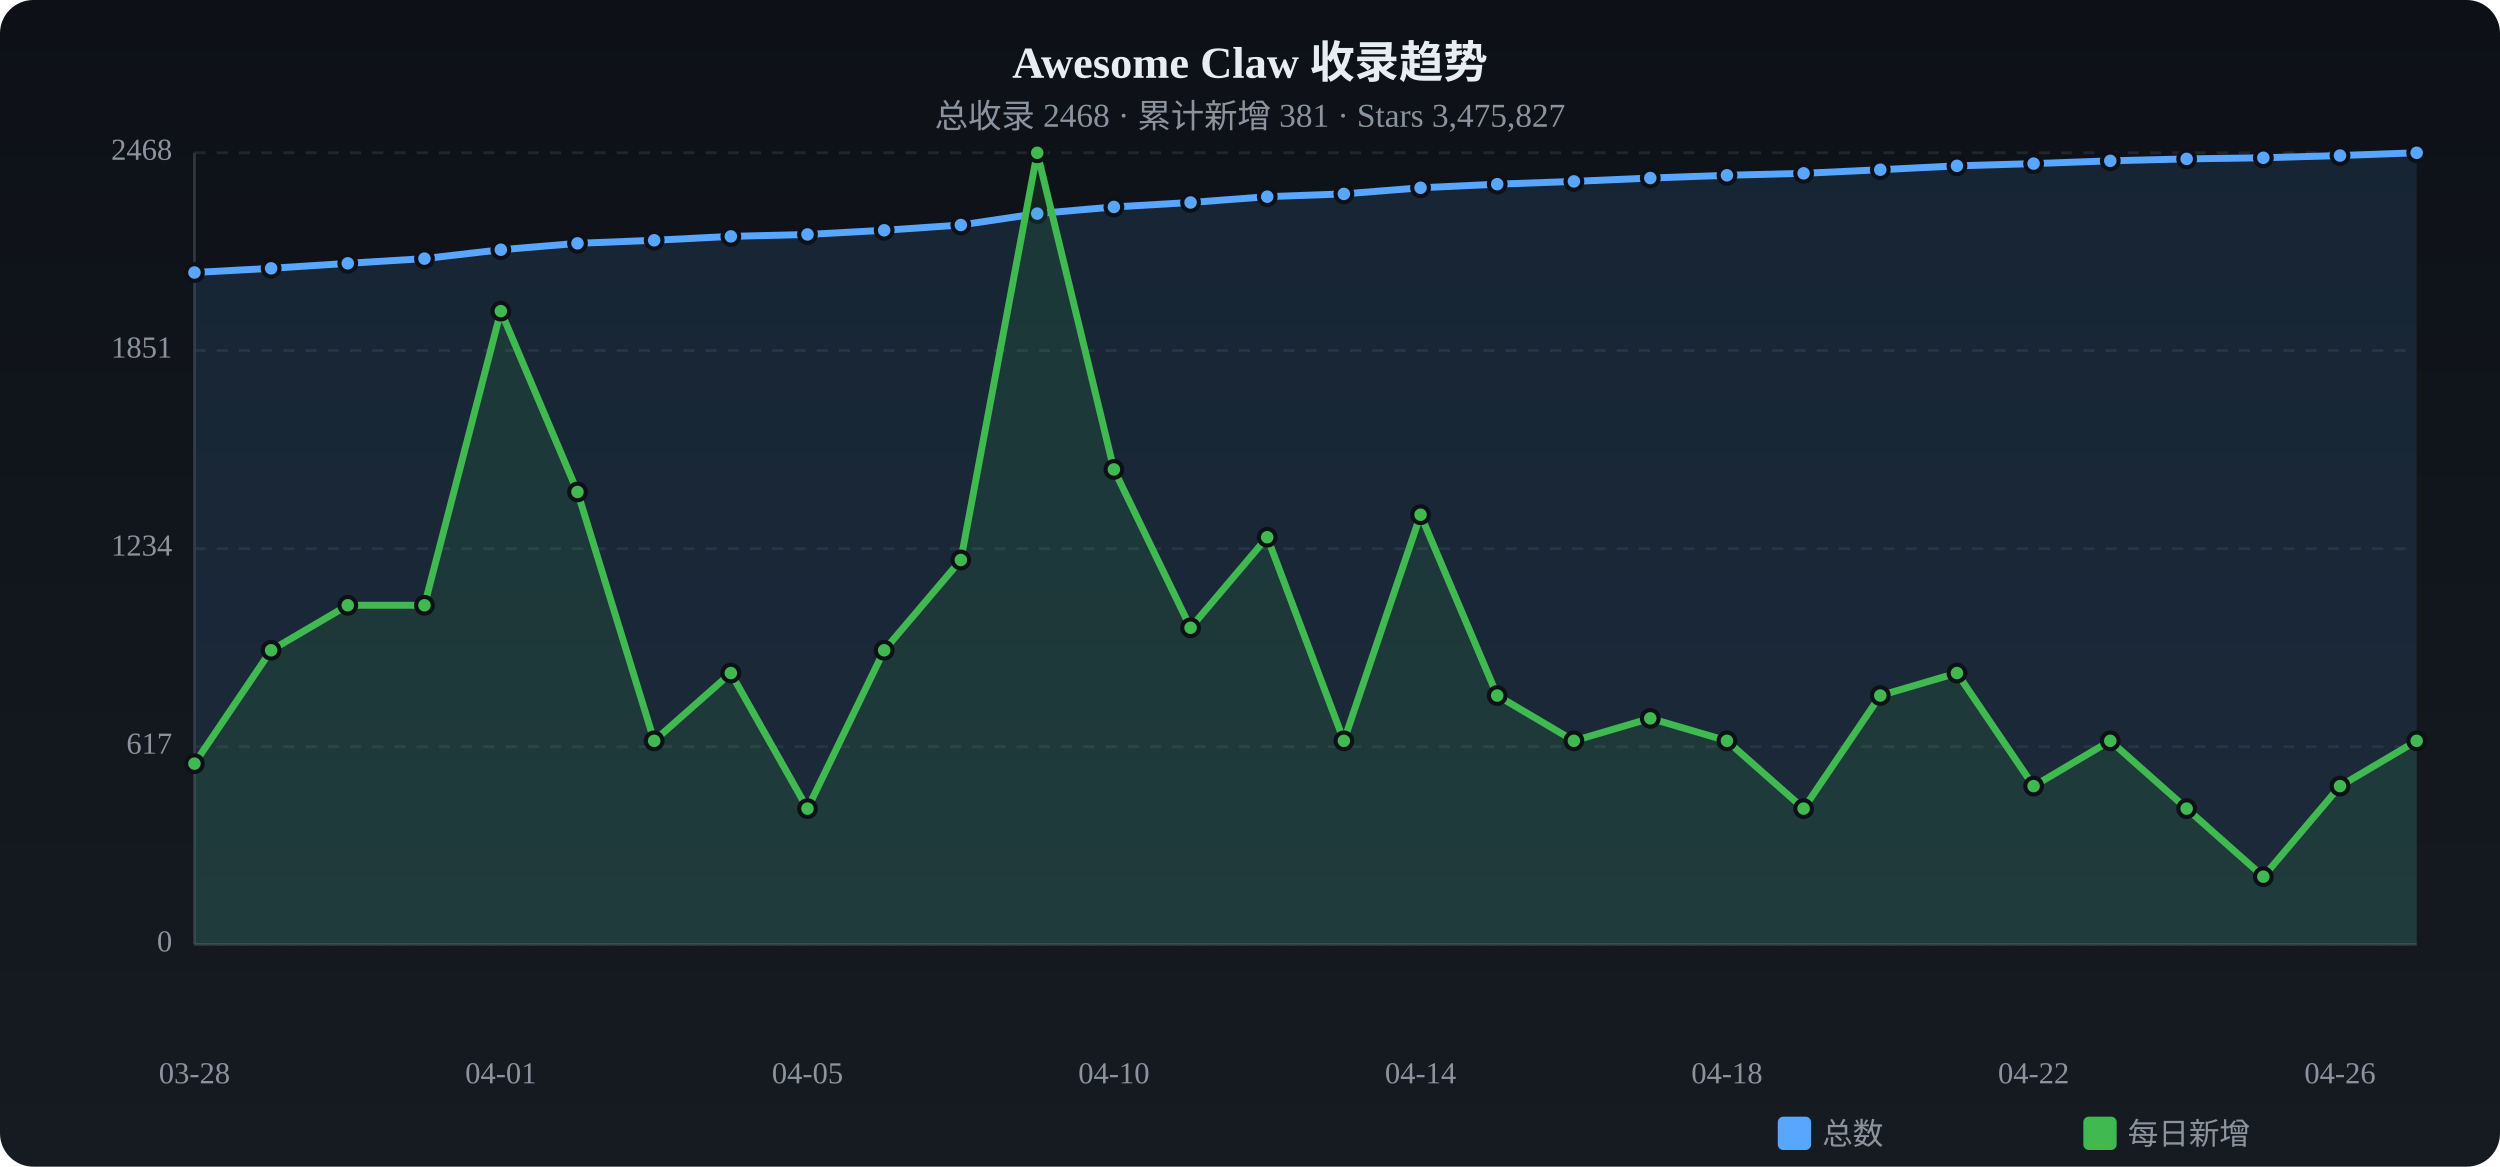
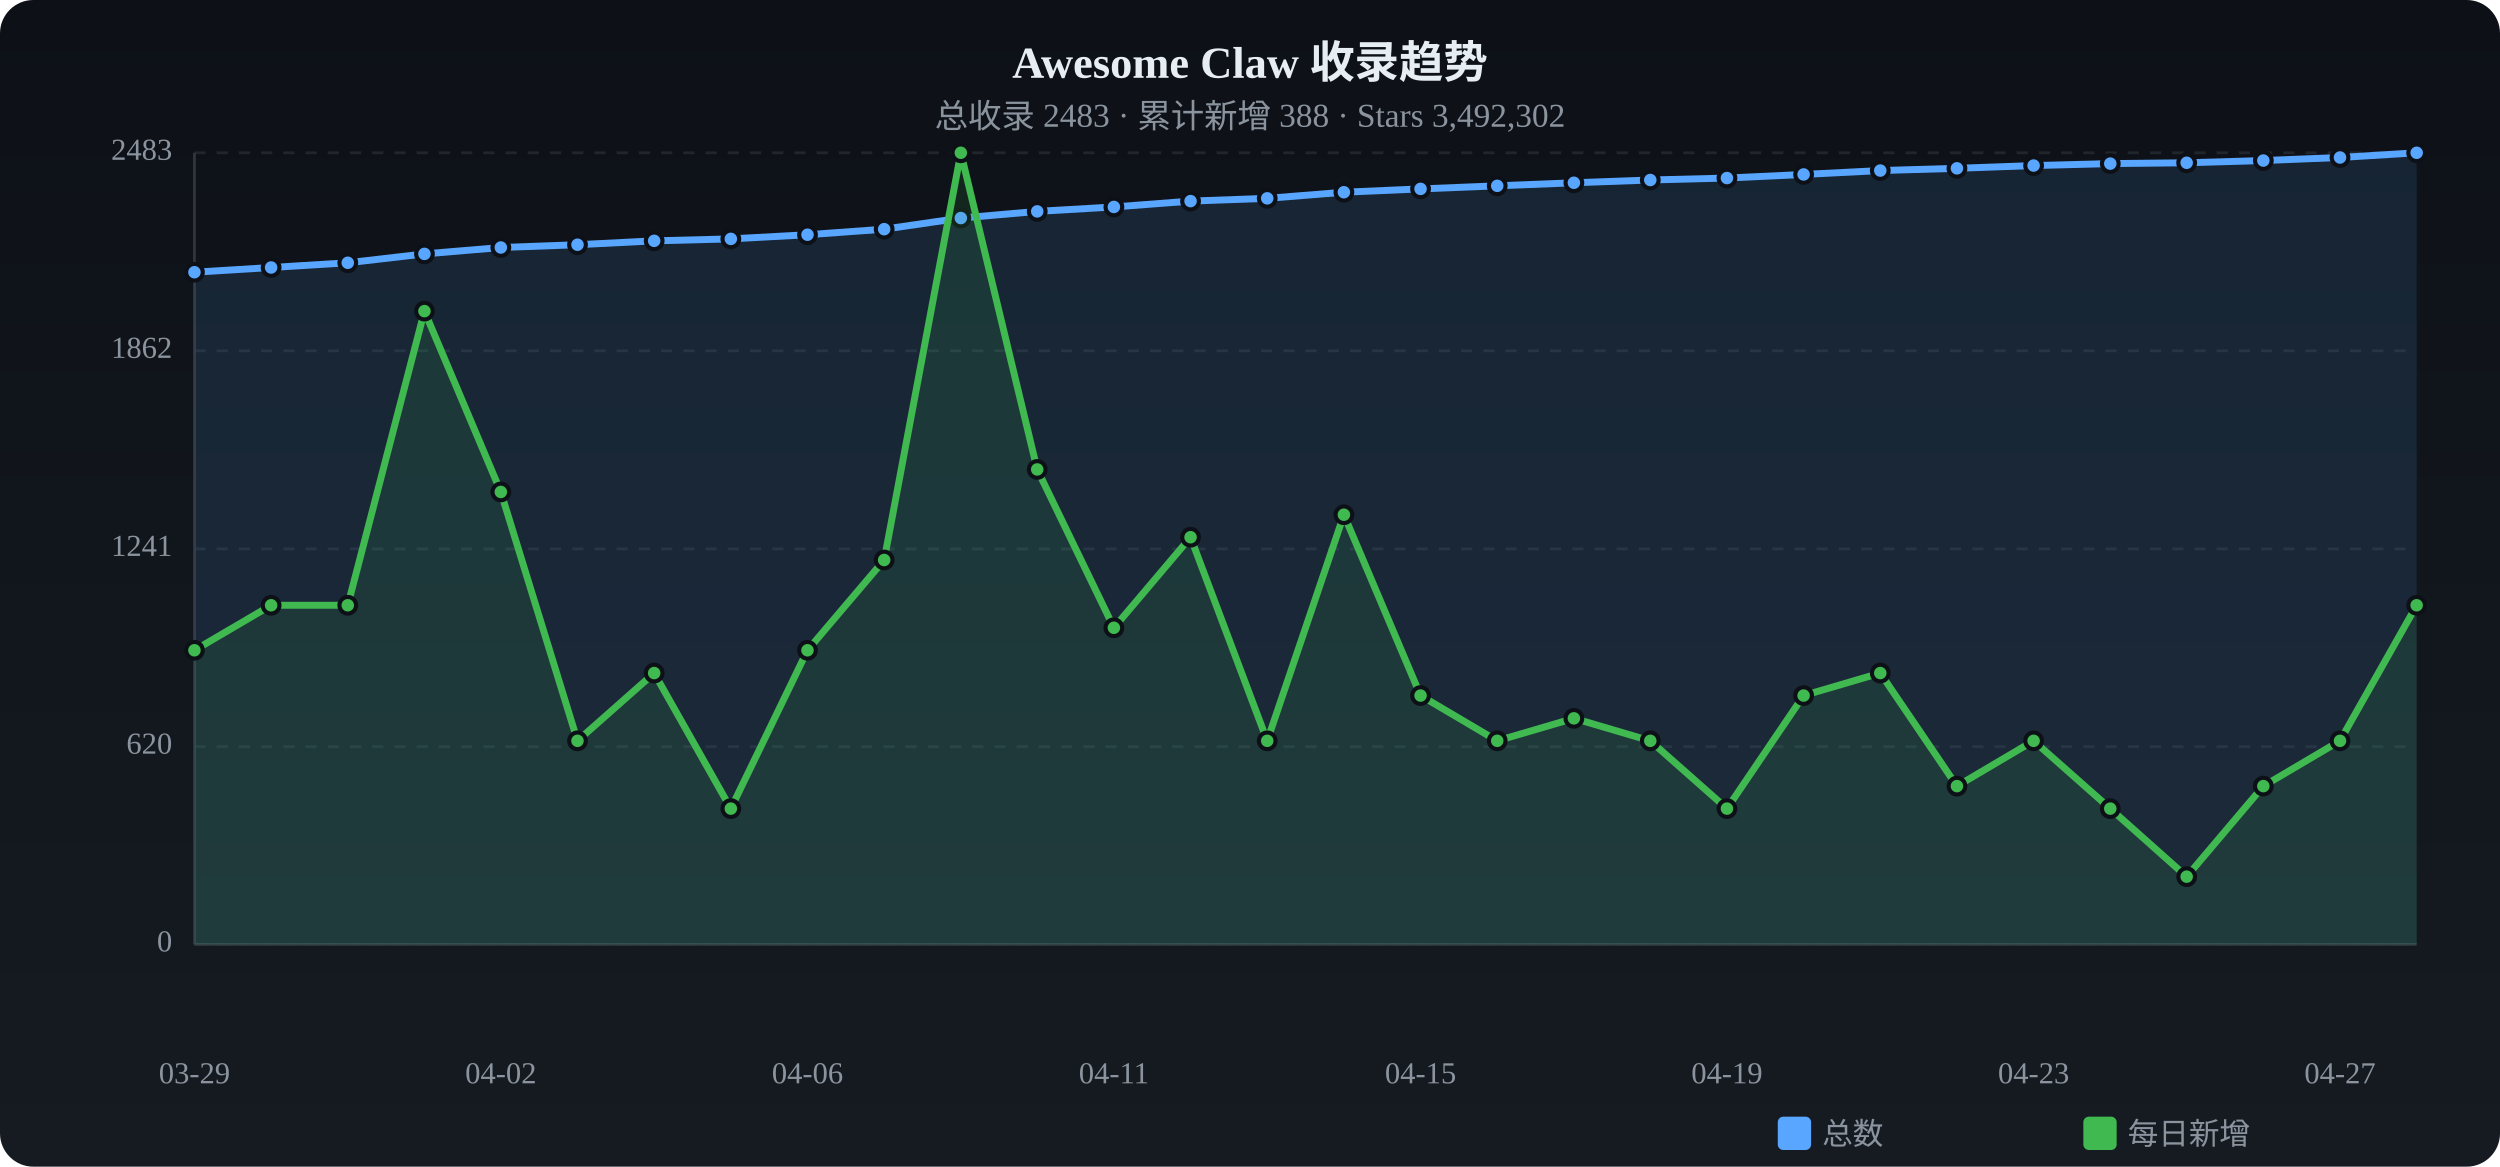
<svg xmlns="http://www.w3.org/2000/svg" viewBox="0 0 900 420" width="900" height="420">
  <defs>
    <linearGradient id="tbg" x1="0%" y1="0%" x2="0%" y2="100%">
      <stop offset="0%" stop-color="#0d1117" />
      <stop offset="100%" stop-color="#161b22" />
    </linearGradient>
  </defs>
  <rect width="900" height="420" rx="12" fill="url(#tbg)" />
  <text x="450.0" y="28" text-anchor="middle" fill="#e6edf3" font-size="16" font-weight="bold">Awesome Claw 收录趋势</text>
-   <text x="450.0" y="46" text-anchor="middle" fill="#8b949e" font-size="12">总收录 2468 · 累计新增 381 · Stars 3,475,827</text>
+   <text x="450.0" y="46" text-anchor="middle" fill="#8b949e" font-size="12">总收录 2483 · 累计新增 388 · Stars 3,492,302</text>
  <text x="62" y="340.0" text-anchor="end" fill="#8b949e" font-size="11" dominant-baseline="middle">0</text>
  <line x1="70" y1="340.0" x2="870" y2="340.0" stroke="#21262d" stroke-dasharray="4 4" />
-   <text x="62" y="268.8" text-anchor="end" fill="#8b949e" font-size="11" dominant-baseline="middle">617</text>
+   <text x="62" y="268.8" text-anchor="end" fill="#8b949e" font-size="11" dominant-baseline="middle">620</text>
  <line x1="70" y1="268.8" x2="870" y2="268.8" stroke="#21262d" stroke-dasharray="4 4" />
-   <text x="62" y="197.5" text-anchor="end" fill="#8b949e" font-size="11" dominant-baseline="middle">1234</text>
-   <line x1="70" y1="197.5" x2="870" y2="197.5" stroke="#21262d" stroke-dasharray="4 4" />
-   <text x="62" y="126.2" text-anchor="end" fill="#8b949e" font-size="11" dominant-baseline="middle">1851</text>
-   <line x1="70" y1="126.2" x2="870" y2="126.2" stroke="#21262d" stroke-dasharray="4 4" />
-   <text x="62" y="55.0" text-anchor="end" fill="#8b949e" font-size="11" dominant-baseline="middle">2468</text>
+   <text x="62" y="197.6" text-anchor="end" fill="#8b949e" font-size="11" dominant-baseline="middle">1241</text>
+   <line x1="70" y1="197.6" x2="870" y2="197.6" stroke="#21262d" stroke-dasharray="4 4" />
+   <text x="62" y="126.3" text-anchor="end" fill="#8b949e" font-size="11" dominant-baseline="middle">1862</text>
+   <line x1="70" y1="126.3" x2="870" y2="126.3" stroke="#21262d" stroke-dasharray="4 4" />
+   <text x="62" y="55.0" text-anchor="end" fill="#8b949e" font-size="11" dominant-baseline="middle">2483</text>
  <line x1="70" y1="55.0" x2="870" y2="55.0" stroke="#21262d" stroke-dasharray="4 4" />
  <line x1="70" y1="55" x2="70" y2="340" stroke="#30363d" />
  <line x1="70" y1="340" x2="870" y2="340" stroke="#30363d" />
-   <path d="M70.0,98.1 L97.6,96.6 L125.2,94.8 L152.8,93.1 L180.3,89.9 L207.9,87.6 L235.5,86.5 L263.1,85.1 L290.7,84.4 L318.3,82.9 L345.9,81.0 L373.4,76.9 L401.0,74.5 L428.6,72.9 L456.2,70.8 L483.8,69.8 L511.4,67.6 L539.0,66.3 L566.6,65.3 L594.1,64.1 L621.7,63.1 L649.3,62.4 L676.9,61.1 L704.5,59.7 L732.1,58.9 L759.7,57.9 L787.2,57.2 L814.8,56.8 L842.4,56.0 L870.0,55.0 L870.0,340 L70.0,340 Z" fill="#58a6ff" opacity="0.12" />
-   <polyline points="70.0,98.1 97.6,96.6 125.2,94.8 152.8,93.1 180.3,89.9 207.9,87.6 235.5,86.5 263.1,85.1 290.7,84.4 318.3,82.9 345.9,81.0 373.4,76.9 401.0,74.5 428.6,72.9 456.2,70.8 483.8,69.8 511.4,67.6 539.0,66.3 566.6,65.3 594.1,64.1 621.7,63.1 649.3,62.4 676.9,61.1 704.5,59.7 732.1,58.9 759.7,57.9 787.2,57.2 814.8,56.8 842.4,56.0 870.0,55.0" fill="none" stroke="#58a6ff" stroke-width="2.5" stroke-linecap="round" stroke-linejoin="round" />
-   <circle cx="70.0" cy="98.1" r="3" fill="#58a6ff" stroke="#0d1117" stroke-width="1.5" />
-   <circle cx="97.6" cy="96.6" r="3" fill="#58a6ff" stroke="#0d1117" stroke-width="1.5" />
-   <circle cx="125.2" cy="94.8" r="3" fill="#58a6ff" stroke="#0d1117" stroke-width="1.5" />
-   <circle cx="152.8" cy="93.1" r="3" fill="#58a6ff" stroke="#0d1117" stroke-width="1.5" />
-   <circle cx="180.3" cy="89.9" r="3" fill="#58a6ff" stroke="#0d1117" stroke-width="1.5" />
-   <circle cx="207.9" cy="87.6" r="3" fill="#58a6ff" stroke="#0d1117" stroke-width="1.5" />
-   <circle cx="235.5" cy="86.5" r="3" fill="#58a6ff" stroke="#0d1117" stroke-width="1.5" />
-   <circle cx="263.1" cy="85.1" r="3" fill="#58a6ff" stroke="#0d1117" stroke-width="1.5" />
-   <circle cx="290.7" cy="84.4" r="3" fill="#58a6ff" stroke="#0d1117" stroke-width="1.5" />
-   <circle cx="318.3" cy="82.9" r="3" fill="#58a6ff" stroke="#0d1117" stroke-width="1.5" />
-   <circle cx="345.9" cy="81.0" r="3" fill="#58a6ff" stroke="#0d1117" stroke-width="1.5" />
-   <circle cx="373.4" cy="76.9" r="3" fill="#58a6ff" stroke="#0d1117" stroke-width="1.5" />
+   <path d="M70.0,98.0 L97.6,96.3 L125.2,94.6 L152.8,91.4 L180.3,89.1 L207.9,88.1 L235.5,86.7 L263.1,86.0 L290.7,84.5 L318.3,82.5 L345.9,78.5 L373.4,76.1 L401.0,74.5 L428.6,72.4 L456.2,71.4 L483.8,69.2 L511.4,68.0 L539.0,66.9 L566.6,65.8 L594.1,64.8 L621.7,64.1 L649.3,62.8 L676.9,61.4 L704.5,60.6 L732.1,59.6 L759.7,58.9 L787.2,58.6 L814.8,57.8 L842.4,56.7 L870.0,55.0 L870.0,340 L70.0,340 Z" fill="#58a6ff" opacity="0.12" />
+   <polyline points="70.0,98.0 97.6,96.3 125.2,94.6 152.8,91.4 180.3,89.1 207.9,88.1 235.5,86.7 263.1,86.0 290.7,84.5 318.3,82.5 345.9,78.5 373.4,76.1 401.0,74.5 428.6,72.4 456.2,71.4 483.8,69.2 511.4,68.0 539.0,66.9 566.6,65.8 594.1,64.8 621.7,64.1 649.3,62.8 676.9,61.4 704.5,60.6 732.1,59.6 759.7,58.9 787.2,58.6 814.8,57.8 842.4,56.7 870.0,55.0" fill="none" stroke="#58a6ff" stroke-width="2.5" stroke-linecap="round" stroke-linejoin="round" />
+   <circle cx="70.0" cy="98.0" r="3" fill="#58a6ff" stroke="#0d1117" stroke-width="1.5" />
+   <circle cx="97.6" cy="96.3" r="3" fill="#58a6ff" stroke="#0d1117" stroke-width="1.5" />
+   <circle cx="125.2" cy="94.6" r="3" fill="#58a6ff" stroke="#0d1117" stroke-width="1.5" />
+   <circle cx="152.8" cy="91.4" r="3" fill="#58a6ff" stroke="#0d1117" stroke-width="1.5" />
+   <circle cx="180.3" cy="89.1" r="3" fill="#58a6ff" stroke="#0d1117" stroke-width="1.5" />
+   <circle cx="207.9" cy="88.1" r="3" fill="#58a6ff" stroke="#0d1117" stroke-width="1.5" />
+   <circle cx="235.5" cy="86.7" r="3" fill="#58a6ff" stroke="#0d1117" stroke-width="1.5" />
+   <circle cx="263.1" cy="86.0" r="3" fill="#58a6ff" stroke="#0d1117" stroke-width="1.5" />
+   <circle cx="290.7" cy="84.5" r="3" fill="#58a6ff" stroke="#0d1117" stroke-width="1.5" />
+   <circle cx="318.3" cy="82.5" r="3" fill="#58a6ff" stroke="#0d1117" stroke-width="1.5" />
+   <circle cx="345.9" cy="78.5" r="3" fill="#58a6ff" stroke="#0d1117" stroke-width="1.5" />
+   <circle cx="373.4" cy="76.1" r="3" fill="#58a6ff" stroke="#0d1117" stroke-width="1.5" />
  <circle cx="401.0" cy="74.5" r="3" fill="#58a6ff" stroke="#0d1117" stroke-width="1.5" />
-   <circle cx="428.6" cy="72.9" r="3" fill="#58a6ff" stroke="#0d1117" stroke-width="1.5" />
-   <circle cx="456.2" cy="70.8" r="3" fill="#58a6ff" stroke="#0d1117" stroke-width="1.5" />
-   <circle cx="483.8" cy="69.8" r="3" fill="#58a6ff" stroke="#0d1117" stroke-width="1.5" />
-   <circle cx="511.4" cy="67.6" r="3" fill="#58a6ff" stroke="#0d1117" stroke-width="1.5" />
-   <circle cx="539.0" cy="66.3" r="3" fill="#58a6ff" stroke="#0d1117" stroke-width="1.5" />
-   <circle cx="566.6" cy="65.3" r="3" fill="#58a6ff" stroke="#0d1117" stroke-width="1.5" />
-   <circle cx="594.1" cy="64.1" r="3" fill="#58a6ff" stroke="#0d1117" stroke-width="1.5" />
-   <circle cx="621.7" cy="63.1" r="3" fill="#58a6ff" stroke="#0d1117" stroke-width="1.5" />
-   <circle cx="649.3" cy="62.4" r="3" fill="#58a6ff" stroke="#0d1117" stroke-width="1.5" />
-   <circle cx="676.9" cy="61.1" r="3" fill="#58a6ff" stroke="#0d1117" stroke-width="1.5" />
-   <circle cx="704.5" cy="59.7" r="3" fill="#58a6ff" stroke="#0d1117" stroke-width="1.5" />
-   <circle cx="732.1" cy="58.9" r="3" fill="#58a6ff" stroke="#0d1117" stroke-width="1.5" />
-   <circle cx="759.7" cy="57.9" r="3" fill="#58a6ff" stroke="#0d1117" stroke-width="1.5" />
-   <circle cx="787.2" cy="57.2" r="3" fill="#58a6ff" stroke="#0d1117" stroke-width="1.5" />
-   <circle cx="814.8" cy="56.8" r="3" fill="#58a6ff" stroke="#0d1117" stroke-width="1.5" />
-   <circle cx="842.4" cy="56.0" r="3" fill="#58a6ff" stroke="#0d1117" stroke-width="1.5" />
+   <circle cx="428.6" cy="72.4" r="3" fill="#58a6ff" stroke="#0d1117" stroke-width="1.5" />
+   <circle cx="456.2" cy="71.4" r="3" fill="#58a6ff" stroke="#0d1117" stroke-width="1.5" />
+   <circle cx="483.8" cy="69.2" r="3" fill="#58a6ff" stroke="#0d1117" stroke-width="1.5" />
+   <circle cx="511.4" cy="68.0" r="3" fill="#58a6ff" stroke="#0d1117" stroke-width="1.5" />
+   <circle cx="539.0" cy="66.9" r="3" fill="#58a6ff" stroke="#0d1117" stroke-width="1.5" />
+   <circle cx="566.6" cy="65.8" r="3" fill="#58a6ff" stroke="#0d1117" stroke-width="1.5" />
+   <circle cx="594.1" cy="64.8" r="3" fill="#58a6ff" stroke="#0d1117" stroke-width="1.5" />
+   <circle cx="621.7" cy="64.1" r="3" fill="#58a6ff" stroke="#0d1117" stroke-width="1.5" />
+   <circle cx="649.3" cy="62.8" r="3" fill="#58a6ff" stroke="#0d1117" stroke-width="1.5" />
+   <circle cx="676.9" cy="61.4" r="3" fill="#58a6ff" stroke="#0d1117" stroke-width="1.5" />
+   <circle cx="704.5" cy="60.6" r="3" fill="#58a6ff" stroke="#0d1117" stroke-width="1.5" />
+   <circle cx="732.1" cy="59.6" r="3" fill="#58a6ff" stroke="#0d1117" stroke-width="1.5" />
+   <circle cx="759.7" cy="58.9" r="3" fill="#58a6ff" stroke="#0d1117" stroke-width="1.5" />
+   <circle cx="787.2" cy="58.6" r="3" fill="#58a6ff" stroke="#0d1117" stroke-width="1.5" />
+   <circle cx="814.8" cy="57.8" r="3" fill="#58a6ff" stroke="#0d1117" stroke-width="1.5" />
+   <circle cx="842.4" cy="56.7" r="3" fill="#58a6ff" stroke="#0d1117" stroke-width="1.5" />
  <circle cx="870.0" cy="55.0" r="3" fill="#58a6ff" stroke="#0d1117" stroke-width="1.5" />
-   <path d="M70.0,274.9 L97.6,234.1 L125.2,217.9 L152.8,217.9 L180.3,112.0 L207.9,177.1 L235.5,266.7 L263.1,242.3 L290.7,291.1 L318.3,234.1 L345.9,201.6 L373.4,55.0 L401.0,169.0 L428.6,226.0 L456.2,193.4 L483.8,266.7 L511.4,185.3 L539.0,250.4 L566.6,266.7 L594.1,258.6 L621.7,266.7 L649.3,291.1 L676.9,250.4 L704.5,242.3 L732.1,283.0 L759.7,266.7 L787.2,291.1 L814.8,315.6 L842.4,283.0 L870.0,266.7 L870.0,340 L70.0,340 Z" fill="#3fb950" opacity="0.12" />
-   <polyline points="70.0,274.9 97.6,234.1 125.2,217.9 152.8,217.9 180.3,112.0 207.9,177.1 235.5,266.7 263.1,242.3 290.7,291.1 318.3,234.1 345.9,201.6 373.4,55.0 401.0,169.0 428.6,226.0 456.2,193.4 483.8,266.7 511.4,185.3 539.0,250.4 566.6,266.7 594.1,258.6 621.7,266.7 649.3,291.1 676.9,250.4 704.5,242.3 732.1,283.0 759.7,266.7 787.2,291.1 814.8,315.6 842.4,283.0 870.0,266.7" fill="none" stroke="#3fb950" stroke-width="2.5" stroke-linecap="round" stroke-linejoin="round" />
-   <circle cx="70.0" cy="274.9" r="3" fill="#3fb950" stroke="#0d1117" stroke-width="1.5" />
-   <circle cx="97.6" cy="234.1" r="3" fill="#3fb950" stroke="#0d1117" stroke-width="1.5" />
+   <path d="M70.0,234.1 L97.6,217.9 L125.2,217.9 L152.8,112.0 L180.3,177.1 L207.9,266.7 L235.5,242.3 L263.1,291.1 L290.7,234.1 L318.3,201.6 L345.9,55.0 L373.4,169.0 L401.0,226.0 L428.6,193.4 L456.2,266.7 L483.8,185.3 L511.4,250.4 L539.0,266.7 L566.6,258.6 L594.1,266.7 L621.7,291.1 L649.3,250.4 L676.9,242.3 L704.5,283.0 L732.1,266.7 L759.7,291.1 L787.2,315.6 L814.8,283.0 L842.4,266.7 L870.0,217.9 L870.0,340 L70.0,340 Z" fill="#3fb950" opacity="0.12" />
+   <polyline points="70.0,234.1 97.6,217.9 125.2,217.9 152.8,112.0 180.3,177.1 207.9,266.7 235.5,242.3 263.1,291.1 290.7,234.1 318.3,201.6 345.9,55.0 373.4,169.0 401.0,226.0 428.6,193.4 456.2,266.7 483.8,185.3 511.4,250.4 539.0,266.7 566.6,258.6 594.1,266.7 621.7,291.1 649.3,250.4 676.9,242.3 704.5,283.0 732.1,266.7 759.7,291.1 787.2,315.6 814.8,283.0 842.4,266.7 870.0,217.9" fill="none" stroke="#3fb950" stroke-width="2.5" stroke-linecap="round" stroke-linejoin="round" />
+   <circle cx="70.0" cy="234.1" r="3" fill="#3fb950" stroke="#0d1117" stroke-width="1.5" />
+   <circle cx="97.6" cy="217.9" r="3" fill="#3fb950" stroke="#0d1117" stroke-width="1.5" />
  <circle cx="125.2" cy="217.9" r="3" fill="#3fb950" stroke="#0d1117" stroke-width="1.5" />
-   <circle cx="152.8" cy="217.9" r="3" fill="#3fb950" stroke="#0d1117" stroke-width="1.5" />
-   <circle cx="180.3" cy="112.0" r="3" fill="#3fb950" stroke="#0d1117" stroke-width="1.5" />
-   <circle cx="207.9" cy="177.1" r="3" fill="#3fb950" stroke="#0d1117" stroke-width="1.5" />
-   <circle cx="235.5" cy="266.7" r="3" fill="#3fb950" stroke="#0d1117" stroke-width="1.5" />
-   <circle cx="263.1" cy="242.3" r="3" fill="#3fb950" stroke="#0d1117" stroke-width="1.5" />
-   <circle cx="290.7" cy="291.1" r="3" fill="#3fb950" stroke="#0d1117" stroke-width="1.5" />
-   <circle cx="318.3" cy="234.1" r="3" fill="#3fb950" stroke="#0d1117" stroke-width="1.5" />
-   <circle cx="345.9" cy="201.6" r="3" fill="#3fb950" stroke="#0d1117" stroke-width="1.5" />
-   <circle cx="373.4" cy="55.0" r="3" fill="#3fb950" stroke="#0d1117" stroke-width="1.5" />
-   <circle cx="401.0" cy="169.0" r="3" fill="#3fb950" stroke="#0d1117" stroke-width="1.5" />
-   <circle cx="428.6" cy="226.0" r="3" fill="#3fb950" stroke="#0d1117" stroke-width="1.5" />
-   <circle cx="456.2" cy="193.4" r="3" fill="#3fb950" stroke="#0d1117" stroke-width="1.5" />
-   <circle cx="483.8" cy="266.7" r="3" fill="#3fb950" stroke="#0d1117" stroke-width="1.5" />
-   <circle cx="511.4" cy="185.3" r="3" fill="#3fb950" stroke="#0d1117" stroke-width="1.5" />
-   <circle cx="539.0" cy="250.4" r="3" fill="#3fb950" stroke="#0d1117" stroke-width="1.5" />
-   <circle cx="566.6" cy="266.7" r="3" fill="#3fb950" stroke="#0d1117" stroke-width="1.5" />
-   <circle cx="594.1" cy="258.6" r="3" fill="#3fb950" stroke="#0d1117" stroke-width="1.5" />
-   <circle cx="621.7" cy="266.7" r="3" fill="#3fb950" stroke="#0d1117" stroke-width="1.5" />
-   <circle cx="649.3" cy="291.1" r="3" fill="#3fb950" stroke="#0d1117" stroke-width="1.5" />
-   <circle cx="676.9" cy="250.4" r="3" fill="#3fb950" stroke="#0d1117" stroke-width="1.5" />
-   <circle cx="704.5" cy="242.3" r="3" fill="#3fb950" stroke="#0d1117" stroke-width="1.5" />
-   <circle cx="732.1" cy="283.0" r="3" fill="#3fb950" stroke="#0d1117" stroke-width="1.5" />
-   <circle cx="759.7" cy="266.7" r="3" fill="#3fb950" stroke="#0d1117" stroke-width="1.5" />
-   <circle cx="787.2" cy="291.1" r="3" fill="#3fb950" stroke="#0d1117" stroke-width="1.5" />
-   <circle cx="814.8" cy="315.6" r="3" fill="#3fb950" stroke="#0d1117" stroke-width="1.5" />
-   <circle cx="842.4" cy="283.0" r="3" fill="#3fb950" stroke="#0d1117" stroke-width="1.5" />
-   <circle cx="870.0" cy="266.7" r="3" fill="#3fb950" stroke="#0d1117" stroke-width="1.5" />
-   <text x="70.0" y="390" text-anchor="middle" fill="#8b949e" font-size="11">03-28</text>
-   <text x="180.3" y="390" text-anchor="middle" fill="#8b949e" font-size="11">04-01</text>
-   <text x="290.7" y="390" text-anchor="middle" fill="#8b949e" font-size="11">04-05</text>
-   <text x="401.0" y="390" text-anchor="middle" fill="#8b949e" font-size="11">04-10</text>
-   <text x="511.4" y="390" text-anchor="middle" fill="#8b949e" font-size="11">04-14</text>
-   <text x="621.7" y="390" text-anchor="middle" fill="#8b949e" font-size="11">04-18</text>
-   <text x="732.1" y="390" text-anchor="middle" fill="#8b949e" font-size="11">04-22</text>
-   <text x="842.4" y="390" text-anchor="middle" fill="#8b949e" font-size="11">04-26</text>
+   <circle cx="152.8" cy="112.0" r="3" fill="#3fb950" stroke="#0d1117" stroke-width="1.5" />
+   <circle cx="180.3" cy="177.1" r="3" fill="#3fb950" stroke="#0d1117" stroke-width="1.5" />
+   <circle cx="207.9" cy="266.7" r="3" fill="#3fb950" stroke="#0d1117" stroke-width="1.5" />
+   <circle cx="235.5" cy="242.3" r="3" fill="#3fb950" stroke="#0d1117" stroke-width="1.5" />
+   <circle cx="263.1" cy="291.1" r="3" fill="#3fb950" stroke="#0d1117" stroke-width="1.5" />
+   <circle cx="290.7" cy="234.1" r="3" fill="#3fb950" stroke="#0d1117" stroke-width="1.5" />
+   <circle cx="318.3" cy="201.6" r="3" fill="#3fb950" stroke="#0d1117" stroke-width="1.5" />
+   <circle cx="345.9" cy="55.0" r="3" fill="#3fb950" stroke="#0d1117" stroke-width="1.5" />
+   <circle cx="373.4" cy="169.0" r="3" fill="#3fb950" stroke="#0d1117" stroke-width="1.5" />
+   <circle cx="401.0" cy="226.0" r="3" fill="#3fb950" stroke="#0d1117" stroke-width="1.5" />
+   <circle cx="428.6" cy="193.4" r="3" fill="#3fb950" stroke="#0d1117" stroke-width="1.5" />
+   <circle cx="456.2" cy="266.7" r="3" fill="#3fb950" stroke="#0d1117" stroke-width="1.5" />
+   <circle cx="483.8" cy="185.3" r="3" fill="#3fb950" stroke="#0d1117" stroke-width="1.5" />
+   <circle cx="511.4" cy="250.4" r="3" fill="#3fb950" stroke="#0d1117" stroke-width="1.5" />
+   <circle cx="539.0" cy="266.7" r="3" fill="#3fb950" stroke="#0d1117" stroke-width="1.5" />
+   <circle cx="566.6" cy="258.6" r="3" fill="#3fb950" stroke="#0d1117" stroke-width="1.5" />
+   <circle cx="594.1" cy="266.7" r="3" fill="#3fb950" stroke="#0d1117" stroke-width="1.5" />
+   <circle cx="621.7" cy="291.1" r="3" fill="#3fb950" stroke="#0d1117" stroke-width="1.5" />
+   <circle cx="649.3" cy="250.4" r="3" fill="#3fb950" stroke="#0d1117" stroke-width="1.5" />
+   <circle cx="676.9" cy="242.3" r="3" fill="#3fb950" stroke="#0d1117" stroke-width="1.5" />
+   <circle cx="704.5" cy="283.0" r="3" fill="#3fb950" stroke="#0d1117" stroke-width="1.5" />
+   <circle cx="732.1" cy="266.7" r="3" fill="#3fb950" stroke="#0d1117" stroke-width="1.5" />
+   <circle cx="759.7" cy="291.1" r="3" fill="#3fb950" stroke="#0d1117" stroke-width="1.5" />
+   <circle cx="787.2" cy="315.6" r="3" fill="#3fb950" stroke="#0d1117" stroke-width="1.5" />
+   <circle cx="814.8" cy="283.0" r="3" fill="#3fb950" stroke="#0d1117" stroke-width="1.5" />
+   <circle cx="842.4" cy="266.7" r="3" fill="#3fb950" stroke="#0d1117" stroke-width="1.5" />
+   <circle cx="870.0" cy="217.9" r="3" fill="#3fb950" stroke="#0d1117" stroke-width="1.5" />
+   <text x="70.0" y="390" text-anchor="middle" fill="#8b949e" font-size="11">03-29</text>
+   <text x="180.3" y="390" text-anchor="middle" fill="#8b949e" font-size="11">04-02</text>
+   <text x="290.7" y="390" text-anchor="middle" fill="#8b949e" font-size="11">04-06</text>
+   <text x="401.0" y="390" text-anchor="middle" fill="#8b949e" font-size="11">04-11</text>
+   <text x="511.4" y="390" text-anchor="middle" fill="#8b949e" font-size="11">04-15</text>
+   <text x="621.7" y="390" text-anchor="middle" fill="#8b949e" font-size="11">04-19</text>
+   <text x="732.1" y="390" text-anchor="middle" fill="#8b949e" font-size="11">04-23</text>
+   <text x="842.4" y="390" text-anchor="middle" fill="#8b949e" font-size="11">04-27</text>
  <rect x="640" y="402" width="12" height="12" rx="2" fill="#58a6ff" />
  <text x="656" y="412" fill="#8b949e" font-size="11">总数</text>
  <rect x="750" y="402" width="12" height="12" rx="2" fill="#3fb950" />
  <text x="766" y="412" fill="#8b949e" font-size="11">每日新增</text>
</svg>
